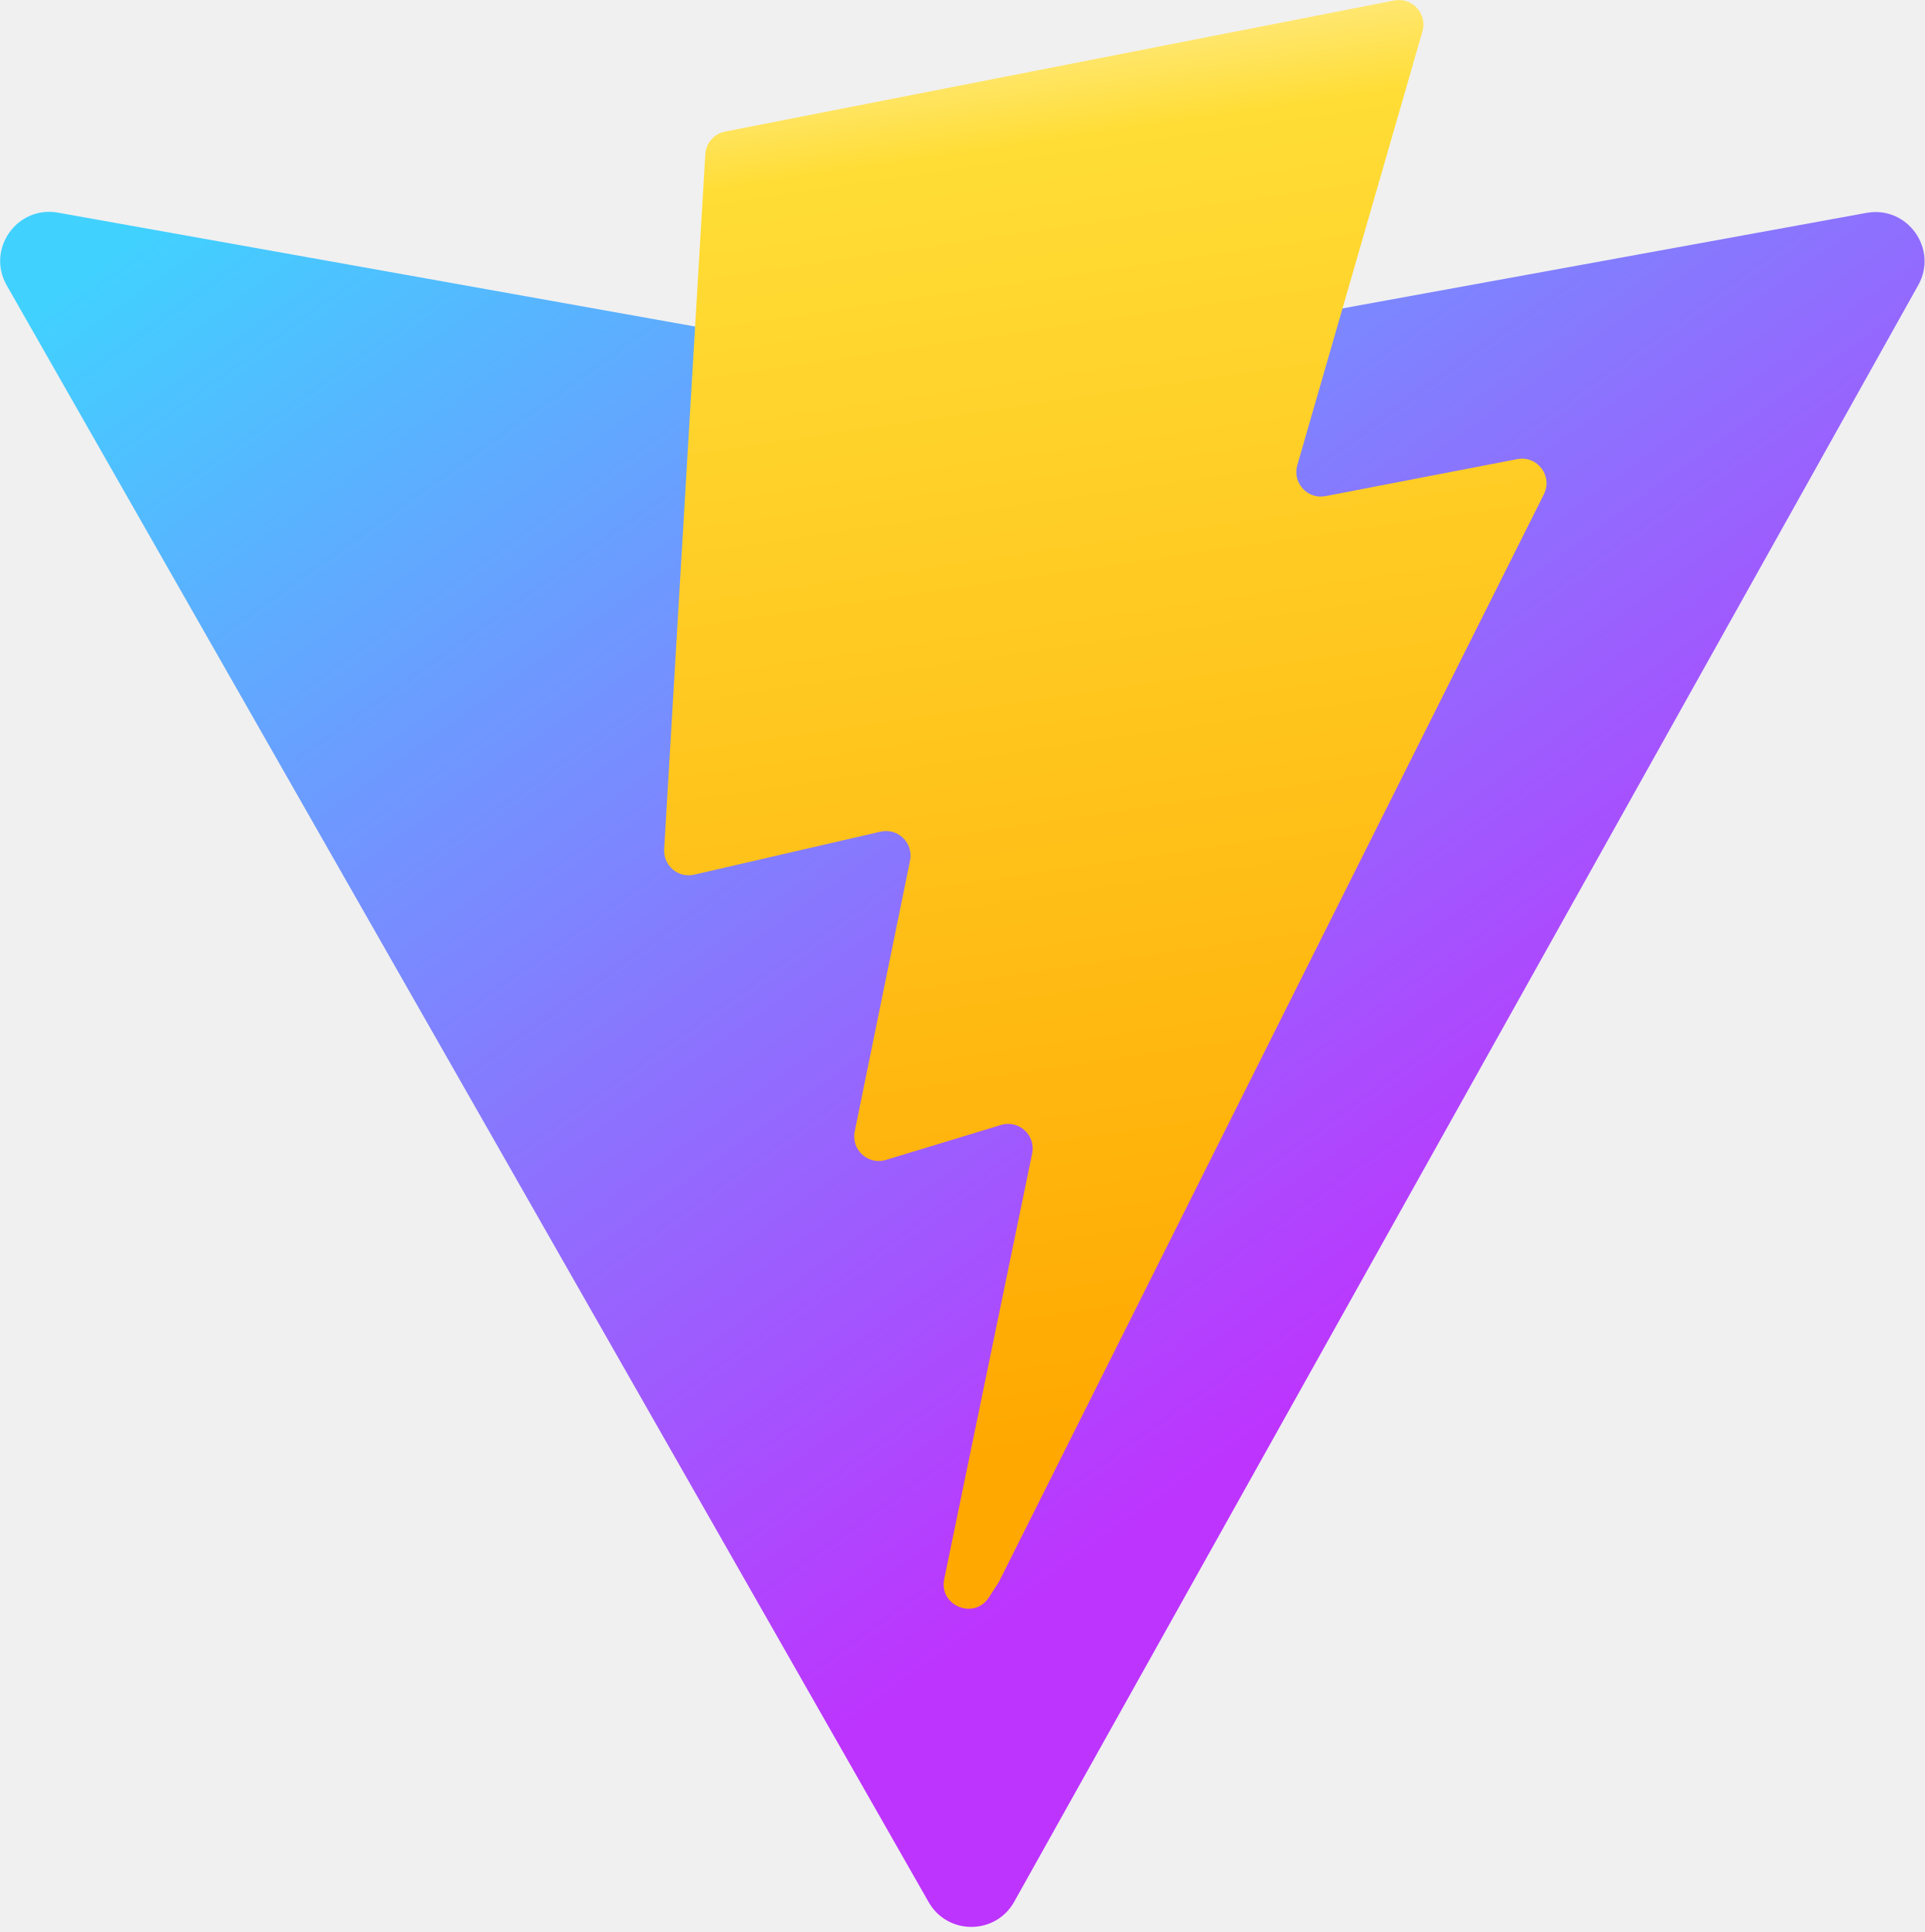
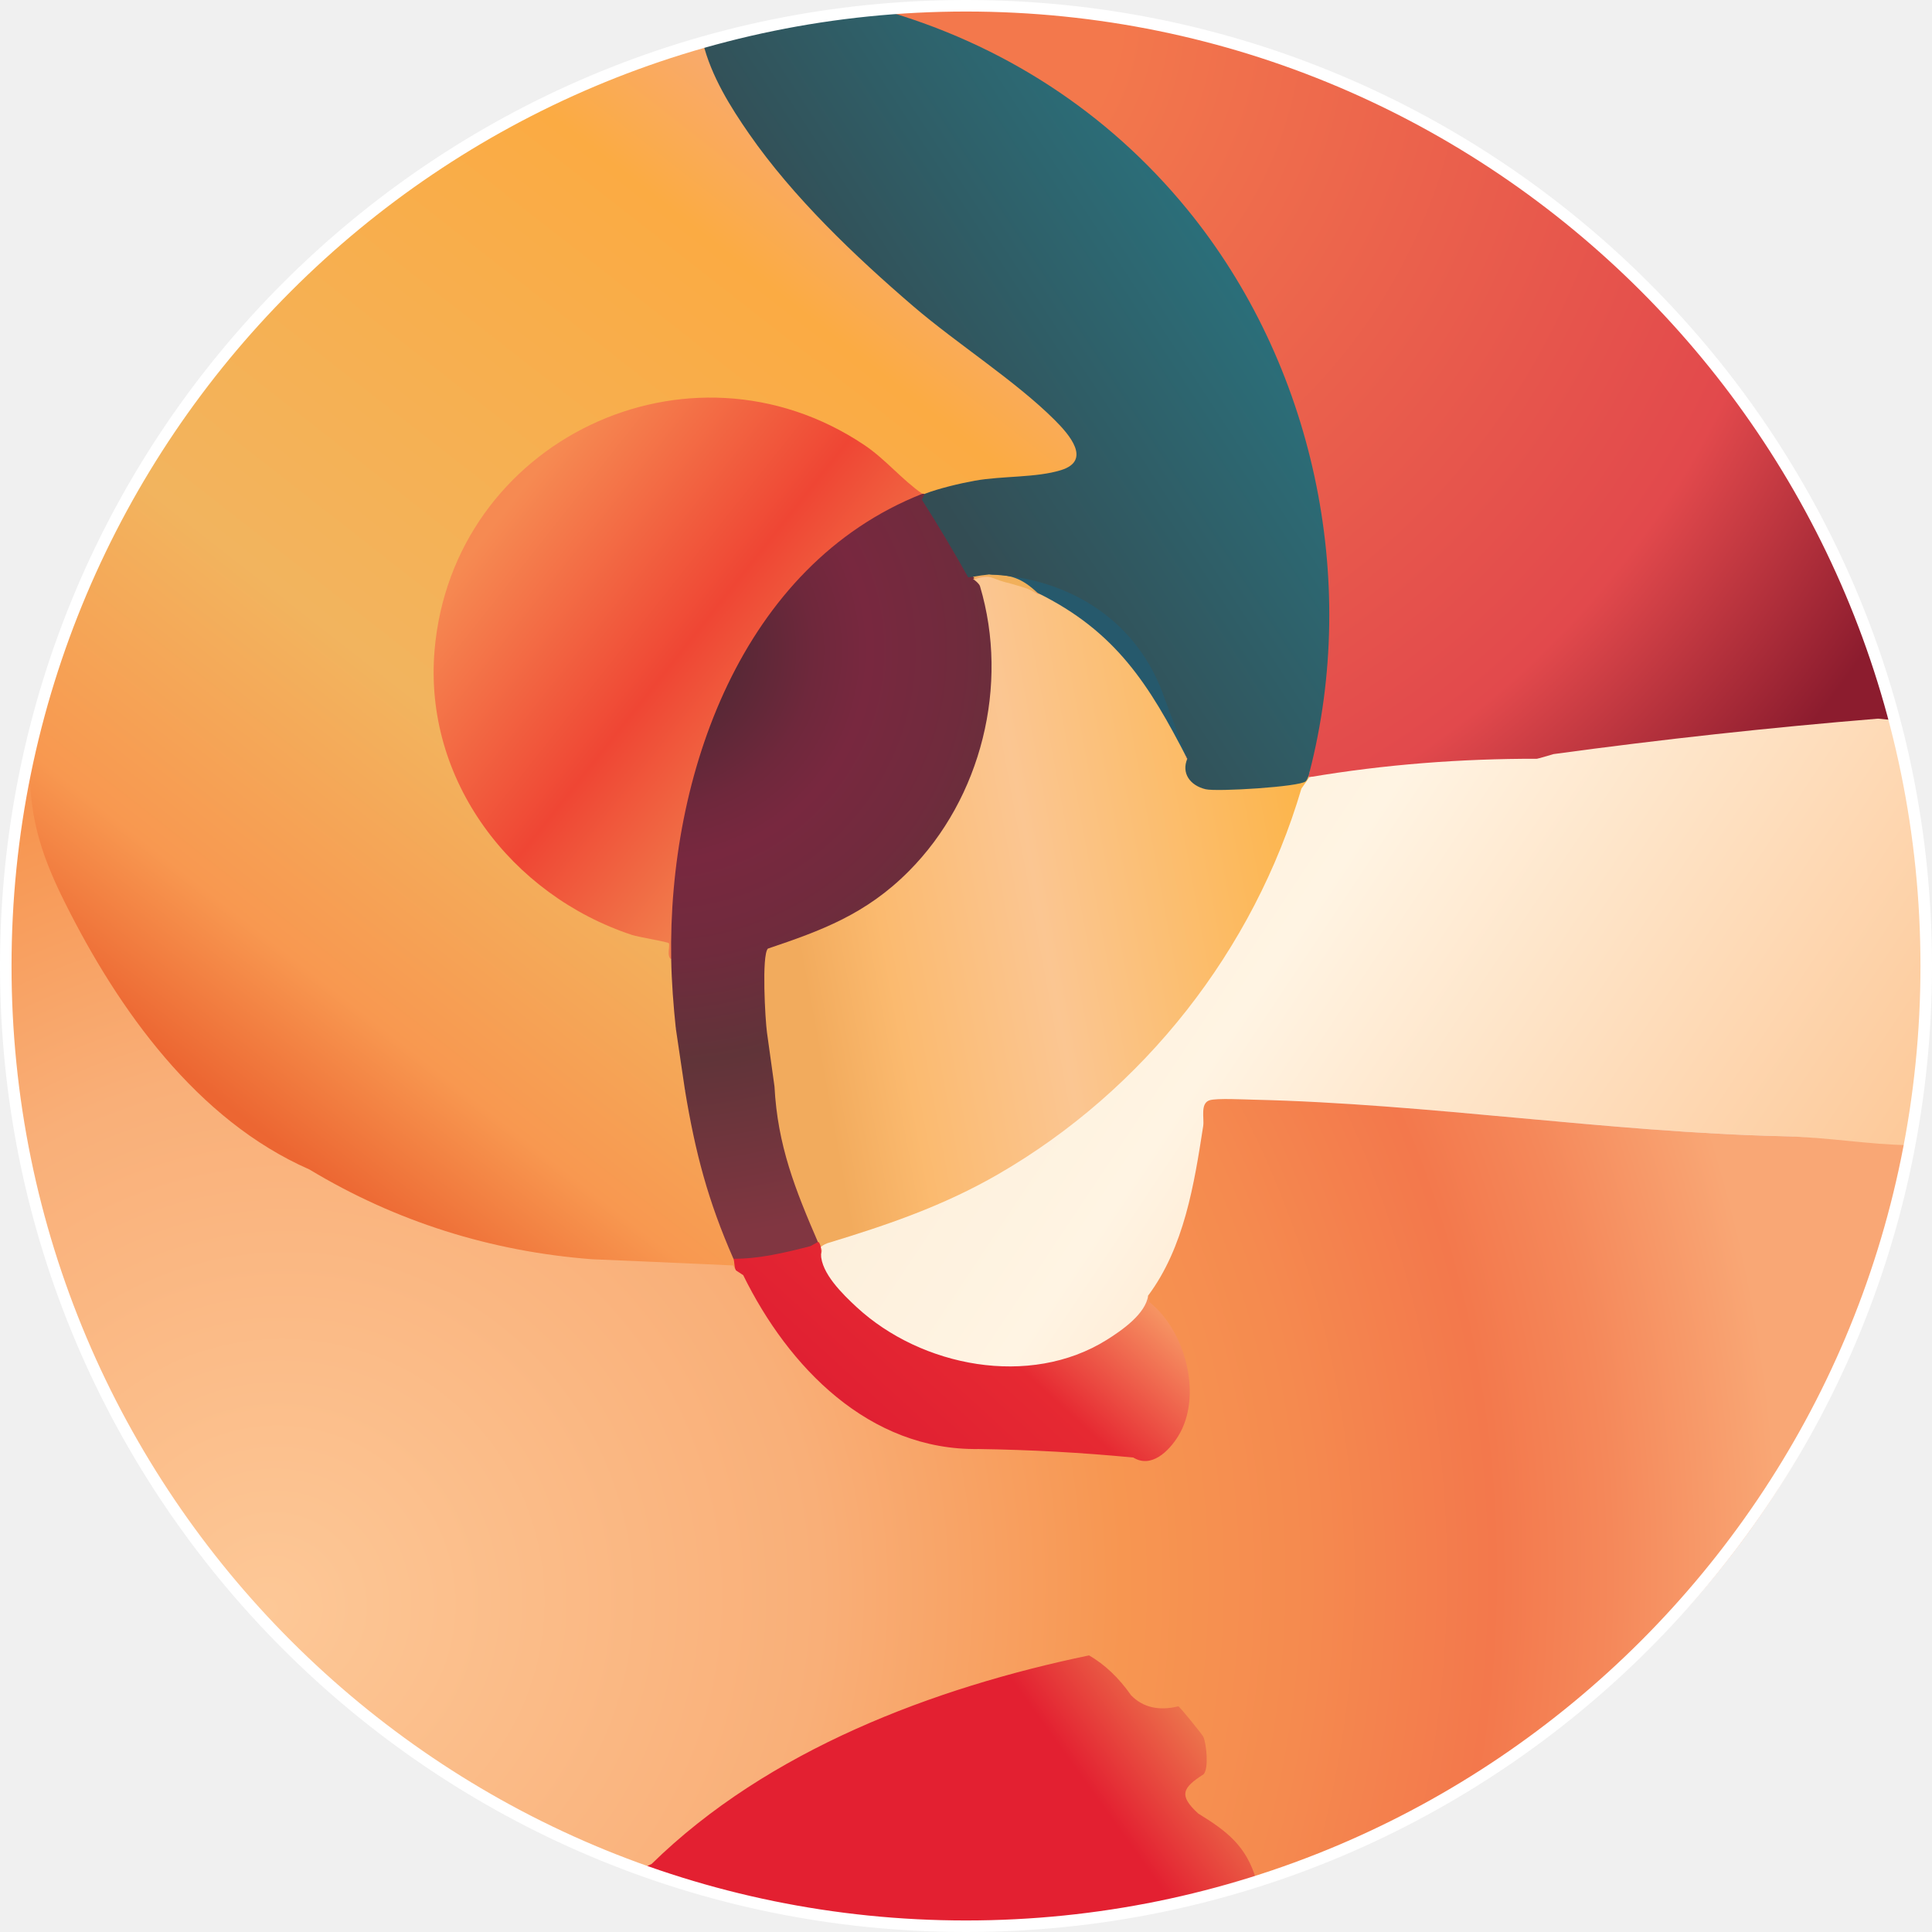
- <svg xmlns="http://www.w3.org/2000/svg" aria-hidden="true" role="img" class="iconify iconify--logos" width="31.88" height="32" preserveAspectRatio="xMidYMid meet" viewBox="0 0 256 257">
+ <svg xmlns="http://www.w3.org/2000/svg" xmlns:xlink="http://www.w3.org/1999/xlink" id="b" viewBox="0 0 837.72 837.72">
  <defs>
-     <linearGradient id="IconifyId1813088fe1fbc01fb466" x1="-.828%" x2="57.636%" y1="7.652%" y2="78.411%">
-       <stop offset="0%" stop-color="#41D1FF" />
-       <stop offset="100%" stop-color="#BD34FE" />
+     <linearGradient id="d" x1="5322.04" y1="174.65" x2="5021.47" y2="559.09" gradientTransform="translate(-4912.84 -71.9)" gradientUnits="userSpaceOnUse">
+       <stop offset="0" stop-color="#f9aa6c" />
+       <stop offset=".13" stop-color="#fbab43" />
+       <stop offset=".61" stop-color="#f2b45e" />
+       <stop offset=".86" stop-color="#f89850" />
+       <stop offset="1" stop-color="#ec6632" />
    </linearGradient>
-     <linearGradient id="IconifyId1813088fe1fbc01fb467" x1="43.376%" x2="50.316%" y1="2.242%" y2="89.03%">
-       <stop offset="0%" stop-color="#FFEA83" />
-       <stop offset="8.333%" stop-color="#FFDD35" />
-       <stop offset="100%" stop-color="#FFA800" />
+     <linearGradient id="e" x1="5480.89" y1="437.39" x2="5239" y2="482.15" gradientTransform="translate(-4912.84 -71.9)" gradientUnits="userSpaceOnUse">
+       <stop offset="0" stop-color="#fcb54b" />
+       <stop offset=".49" stop-color="#fbc692" />
+       <stop offset=".77" stop-color="#fbba6f" />
+       <stop offset=".92" stop-color="#f2ab5d" />
    </linearGradient>
+     <radialGradient id="f" cx="448.65" cy="397" fx="448.65" fy="397" r="134.52" gradientUnits="userSpaceOnUse">
+       <stop offset="0" stop-color="#fdc897" />
+       <stop offset=".05" stop-color="#f9af78" />
+       <stop offset=".23" stop-color="#f9a970" />
+       <stop offset="1" stop-color="#f7ab69" />
+     </radialGradient>
+     <linearGradient id="g" x1="5133.93" y1="290.33" x2="5268.78" y2="397.11" gradientTransform="translate(-4912.84 -71.9)" gradientUnits="userSpaceOnUse">
+       <stop offset="0" stop-color="#f68a52" />
+       <stop offset=".57" stop-color="#ef4634" />
+       <stop offset="1" stop-color="#f17d4c" />
+     </linearGradient>
+     <radialGradient id="h" cx="284.54" cy="281.86" fx="284.54" fy="281.86" r="255.69" gradientUnits="userSpaceOnUse">
+       <stop offset="0" stop-color="#2e2643" />
+       <stop offset=".01" stop-color="#3d263c" />
+       <stop offset=".03" stop-color="#492737" />
+       <stop offset=".05" stop-color="#502734" />
+       <stop offset=".1" stop-color="#532834" />
+       <stop offset=".14" stop-color="#592836" />
+       <stop offset=".27" stop-color="#6f283c" />
+       <stop offset=".36" stop-color="#78283f" />
+       <stop offset=".52" stop-color="#702b3d" />
+       <stop offset=".7" stop-color="#603439" />
+       <stop offset="1" stop-color="#813641" />
+     </radialGradient>
+     <radialGradient id="i" cx="395.09" cy="2.29" fx="395.09" fy="2.29" r="602.19" gradientUnits="userSpaceOnUse">
+       <stop offset=".15" stop-color="#f3784c" />
+       <stop offset=".65" stop-color="#e2494c" />
+       <stop offset=".83" stop-color="#8c1c2e" />
+     </radialGradient>
+     <linearGradient id="j" x1="5448.52" y1="188.82" x2="5312.93" y2="277.48" gradientTransform="translate(-4912.84 -71.9)" gradientUnits="userSpaceOnUse">
+       <stop offset="0" stop-color="#2b6f7a" />
+       <stop offset="1" stop-color="#334d54" />
+     </linearGradient>
+     <linearGradient id="k" x1="476.23" y1="360.15" x2="782.71" y2="564.37" gradientUnits="userSpaceOnUse">
+       <stop offset="0" stop-color="#fdf0dc" />
+       <stop offset=".26" stop-color="#fff4e3" />
+       <stop offset="1" stop-color="#fdc999" />
+     </linearGradient>
+     <linearGradient id="l" x1="355.13" y1="541.94" x2="356.56" y2="542.89" xlink:href="#k" />
+     <linearGradient id="m" x1="5431.53" y1="810.3" x2="5246.43" y2="943.43" gradientTransform="translate(-4912.84 -71.9)" gradientUnits="userSpaceOnUse">
+       <stop offset="0" stop-color="#ed7c4f" />
+       <stop offset=".26" stop-color="#e32031" />
+       <stop offset="1" stop-color="#e32031" />
+     </linearGradient>
+     <linearGradient id="n" x1="465.2" y1="530.57" x2="381.62" y2="621.99" gradientUnits="userSpaceOnUse">
+       <stop offset="0" stop-color="#f79965" />
+       <stop offset=".5" stop-color="#e62932" />
+       <stop offset="1" stop-color="#e02032" />
+     </linearGradient>
+     <radialGradient id="o" cx="154.73" cy="676.71" fx="115.95" fy="697.75" r="689.34" gradientUnits="userSpaceOnUse">
+       <stop offset="0" stop-color="#fdc897" />
+       <stop offset=".33" stop-color="#f9af78" />
+       <stop offset=".51" stop-color="#f79651" />
+       <stop offset=".62" stop-color="#f58a4f" />
+       <stop offset=".73" stop-color="#f3784c" />
+       <stop offset=".8" stop-color="#f5885a" />
+       <stop offset=".9" stop-color="#f9a775" />
+     </radialGradient>
  </defs>
-   <path fill="url(#IconifyId1813088fe1fbc01fb466)" d="M255.153 37.938L134.897 252.976c-2.483 4.44-8.862 4.466-11.382.048L.875 37.958c-2.746-4.814 1.371-10.646 6.827-9.67l120.385 21.517a6.537 6.537 0 0 0 2.322-.004l117.867-21.483c5.438-.991 9.574 4.796 6.877 9.62Z" />
-   <path fill="url(#IconifyId1813088fe1fbc01fb467)" d="M185.432.063L96.44 17.501a3.268 3.268 0 0 0-2.634 3.014l-5.474 92.456a3.268 3.268 0 0 0 3.997 3.378l24.777-5.718c2.318-.535 4.413 1.507 3.936 3.838l-7.361 36.047c-.495 2.426 1.782 4.5 4.151 3.78l15.304-4.649c2.372-.72 4.652 1.36 4.15 3.788l-11.698 56.621c-.732 3.542 3.979 5.473 5.943 2.437l1.313-2.028l72.516-144.72c1.215-2.423-.88-5.186-3.54-4.672l-25.505 4.922c-2.396.462-4.435-1.77-3.759-4.114l16.646-57.705c.677-2.35-1.37-4.583-3.769-4.113Z" />
+   <g id="c">
+     <path d="M304.78,18.45l2.75,2.54c18.53,49.14,61.76,86.42,101.31,119.65,14.89,11.15,29.69,22.34,43.87,34.38,14.81,12.58,27.54,29.53-1.69,32.7-16.43.39-32.36,2.95-47.78,7.67l-2.31-1.28c-.33.86-.67.86-1,0l-3.53-.11c-44.56-47.89-117.22-53.66-166.89-9.9-76,66.96-35.03,186.48,60.75,202.8.04,3.1.3,6.1.78,9.01.96,1.35,1.88,2.81,2.12,4.48,1.09,7.79,1.81,18.23-.12,25.49,1,1,2.09,2.11,2.42,3.52,1.62,6.92,3.3,17,1.58,23.45l2.72,4.1c3.69,21.93,9.51,43.45,18.31,63.9l-.05,4.92c2.84,2.24,3.18,3.91,1,5-1.78-.58-3.56-.92-5.44-1.03-15.93-.93-35.41,2.02-50.95.99-2.51-.17-4.59-2.72-7.14-2.94-27.87-2.44-53.08-7.81-79.29-17.52-19.16-7.1-35.29-18.95-53.7-26.22-18.71-7.38-60.38-49.73-70.45-67.41-3.02-5.31-4.22-7.2-7.57-12.41-9.6-14.95-25.32-43.63-29.91-60-1.74-6.21-1.89-15.91-3.15-22.82-.32-1.73.22-3.75-.81-4.15C41.19,184.26,154.74,61.21,304.78,18.45Z" style="fill:url(#d);" />
+     <path d="M421.91,251.08c7.77-4.19,20.68,1.4,27.97,5.99,9.77.66,20.37,9.42,27.96,15.98,16.7,14.45,29.97,35.06,36.98,55.94,1.86,3.6,1.25,9.9,6.52,10.96,8.58,1.72,34.13-.59,43.16-2.75,1.65-.4,2.49-.51,3.27-2.22-.15.58.15,1.43,0,2-23.17,85.76-87.41,158.51-169.84,191.29-12.02,4.78-25.18,7.54-36.92,12.03-1.91.73-4.06,1.5-5.03,3.47-.15-.28-1.41-.82-2-2-9.03-18.04-22-59.19-20.98-78.92.4-4.91-.41-8.43-2-12.99-1.77-6.23-1.78-27.52-1.05-34.51.21-2.02.11-3.74,1.57-5.42,1.67-1.92,23.87-8.32,29.12-10.84,54.61-26.23,79.59-90.64,61.26-148.03Z" style="fill:url(#e); stroke:url(#f); stroke-miterlimit:10;" />
+     <path d="M428.9,249.09c12-2.03,29.12,3.11,40.22,8.23,26.62,12.27,40.09,44.54,45.69,71.69-16.56-32.14-30.92-55.2-64.93-71.93-6.48-3.97-13.48-6.63-20.98-7.99Z" style="fill:#26596c;" />
+     <path d="M428.9,249.09c9.24-.03,14.13,1.54,20.98,7.99-4.13-2.03-10.04-3.61-14.66-4.82-4.35-1.14-8.05-4.19-13.31-1.18-.1-.31.11-.72,0-1,1.55-1.75,4.85-.99,6.99-1Z" style="fill:#f1b05b;" />
+     <path d="M331,449.89c2.08,7.31,2.57,1.98,2,12.99l-2-12.99Z" style="fill:#f1b05d;" />
+     <path d="M399.93,214.12l-3.52,3.62c-74,32.67-103.34,117.86-103.41,193.75l-1.96,4.43c-2.13-1.12-.36-6.24-1.04-6.95-.56-.59-13.31-2.7-15.92-3.56-52.35-17.28-90.5-67.1-85.64-123.57,7.8-90.68,110.13-139.83,186.25-88.93,9.27,6.2,16.18,14.9,25.24,21.21Z" style="fill:url(#g);" />
+     <path d="M400.93,214.12c2.53,8.08,9.59,15.05,13.6,22.35,1.02,1.87,7.09,12.84,7.38,13.62.65.33.65.66,0,1,.67.44,1.31.9,1.85,1.46s1,1.06,1.18,1.66c12.76,42.79.62,91.86-30.86,123.52-18.61,18.72-37.95,25.78-61.13,33.59-2.75,2.9-1.15,30.91-.39,36.34l3.26,23.45c1.35,25.65,8.96,44.61,19.1,68.06l-.95,2.62c-9.5,2.08-22.02,5.83-31.62,5.94-1.94.02-2.96-.83-4.34-1.95-11.03-25.09-16.51-45.92-20.98-72.93l-4-26.97c-1.02-9.7-1.83-20.22-2-29.97-1.36-79.49,30.42-170.81,108.89-201.8.29-.11.71.11,1,0Z" style="fill:url(#h);" />
+     <path d="M821.37,312.33c-50.91,4.44-102.68,11.72-154.71,16.68-32.91,3.14-65.92,5.62-98.9,7.99-.55-.36-.55-1.03,0-1.99l-.51-6.26c32-135.24-44.33-281.07-179.91-320.95l-5.31-3.65c184.19-16.37,357.11,90.71,424.54,262.9,5.79,14.8,10.74,29.92,14.8,45.28Z" style="fill:url(#i);" />
+     <path d="M567.76,335c-.27,1.19-.78,2.98-1.62,3.79-2.45,2.37-38.5,4.6-43.4,3.42-6.8-1.64-10.54-6.99-7.93-13.2l-9.71-25.8c-11.45-34.16-41.67-52.79-76.2-54.12-2.27.21-4.6.55-6.99,1l-2.11.23c-6.35-11.4-13.05-22.62-20.09-33.68l1.22-2.51c6.06-2.33,15.31-4.54,21.78-5.7,11.89-2.13,26.64-1.24,37.38-4.59,13.41-4.18,3.47-15.49-2.72-21.67-17.1-17.07-42.43-33.12-61.44-49.44-25.32-21.74-52.08-47.26-71.13-74.72-8.02-11.56-16.43-24.97-20.01-39.55,25.24-7.19,51.1-11.98,77.24-14.31,52.35,14.81,98.18,44.34,132.76,86.63,54.7,66.89,74.72,160.32,52.97,244.23Z" style="fill:url(#j);" />
+     <path d="M827.92,496.51c-17.68,1.66-35-3.41-54.71-3.85-75.61-1.7-153.55-14.11-229.88-15.85-4.1-.09-15.76-.7-18.82.25-4.2,1.3-2.28,7.76-2.8,11.18-3.91,25.24-8.23,52.53-23.88,73.53-1.04,7.85-11.21,14.98-17.95,19.19-33.35,20.85-80.33,11.75-108.4-14.16-6.16-5.69-15.43-14.77-15.5-23.01.61-1.69.51-2.66-.35-2.64.48-.91,1.71-1.5,3.12-2.09,25.93-7.88,50.11-16.08,74.09-29.93,63.17-36.5,110.83-97.22,131.45-167.18l3.47-4.96c32.52-5.52,65.92-8.06,98.9-7.99l6.96-2.02c46.78-6.38,93.67-11.51,140.68-15.37l7.07.71c15.13,57.15,16.3,125.88,6.55,184.19Z" style="fill:url(#k);" />
+     <path d="M355.98,543.8c-.67-1.13-.72-1.97-.35-2.64.86-.02.96.95.35,2.64Z" style="fill:url(#l);" />
+     <path d="M277.69,810.55c22.96-25.66,54.12-44.27,84.26-58.49,27.51-12.98,61.1-25.24,90.7-32.17,4.43-1.04,16.1-4.19,19.73-4.09,8.05.22,17.42,19.48,25.49,22.25,5.29,1.81,10.45-1.47,13.92.05,1.86.81,9.63,12.55,12.52,14.55-.41,5.64,2.34,10.57.26,16.2-1.96,5.32-14.64,5.77-5.23,14.67,4.76,4.5,15.27,10.02,19.14,14.33,2.61,2.91,5.99,12.8,8.46,17.19-87.77,28.37-182.48,26.8-269.26-4.49Z" style="fill:url(#m);" />
+     <path d="M515.85,617.26c-2.36,7.13-11.38,18.64-19.41,18.42-1.78-.05-3.58-1.5-5.35-1.73-27.45-3.44-50.17-2.32-76.65-4.26-44.68-3.27-77.52-41.05-95.42-78.9-.69-1.46-.52-3.9-1-5,10.88.12,22.39-2.62,33.35-5.45l3.28-1.8c.71-.43,1.94,3.57,1.33,5.26.07,8.24,9.34,17.32,15.5,23.01,28.07,25.91,75.05,35.01,108.4,14.16,6.74-4.21,16.91-11.34,17.95-19.19,16.21,10.32,23.93,37.69,18.02,55.48Z" style="fill:url(#n);" />
+     <path d="M827.92,496.51c-25.64,153.38-133.02,270.68-280.98,318.52l-2.23.05c-4.34-14.6-12.46-20.95-25.15-28.73-8.66-7.92-6.81-11.19,2.31-17.01,2.37-2.59,1.22-13.57-.14-16.33-.5-1-10.01-12.83-10.8-13.15-8.46,2.08-15.3.49-20.5-4.78-5.23-7.52-11.3-13.29-18.21-17.3-67.47,14.03-139.27,41.06-189.67,90.43l-4.87,2.33C83.79,740.65-29.79,539.38,10.61,337.26c.8-.57,1.58-.65,2.33-.11.69,20.54,5.98,35.7,15.18,54.16,23.13,46.37,57.23,94.36,106.07,115.79,37.45,22.58,78.68,35.56,122.53,38.91,0,0,43.05,1.82,61.18,2.69l1.12,2.09,3.23,2.1c19.59,39.91,54.6,76.12,102.06,75.41,22.42.32,44.78,1.55,67.1,3.69,7.79,4.78,15.34-2.7,19.35-9.1,10.89-17.36,3.35-45.94-12.46-58.37l-.47-2.74c15.65-21,19.97-48.29,23.88-73.53.52-3.42-1.4-9.88,2.8-11.18,3.06-.95,14.72-.34,18.82-.25,76.33,1.74,154.27,14.15,229.88,15.85,19.71.44,37.92,3.76,54.71,3.85Z" style="fill:url(#o);" />
+     <circle cx="418.86" cy="418.86" r="416.36" style="fill:none; stroke:#fff; stroke-miterlimit:10; stroke-width:5px;" />
+   </g>
</svg>
